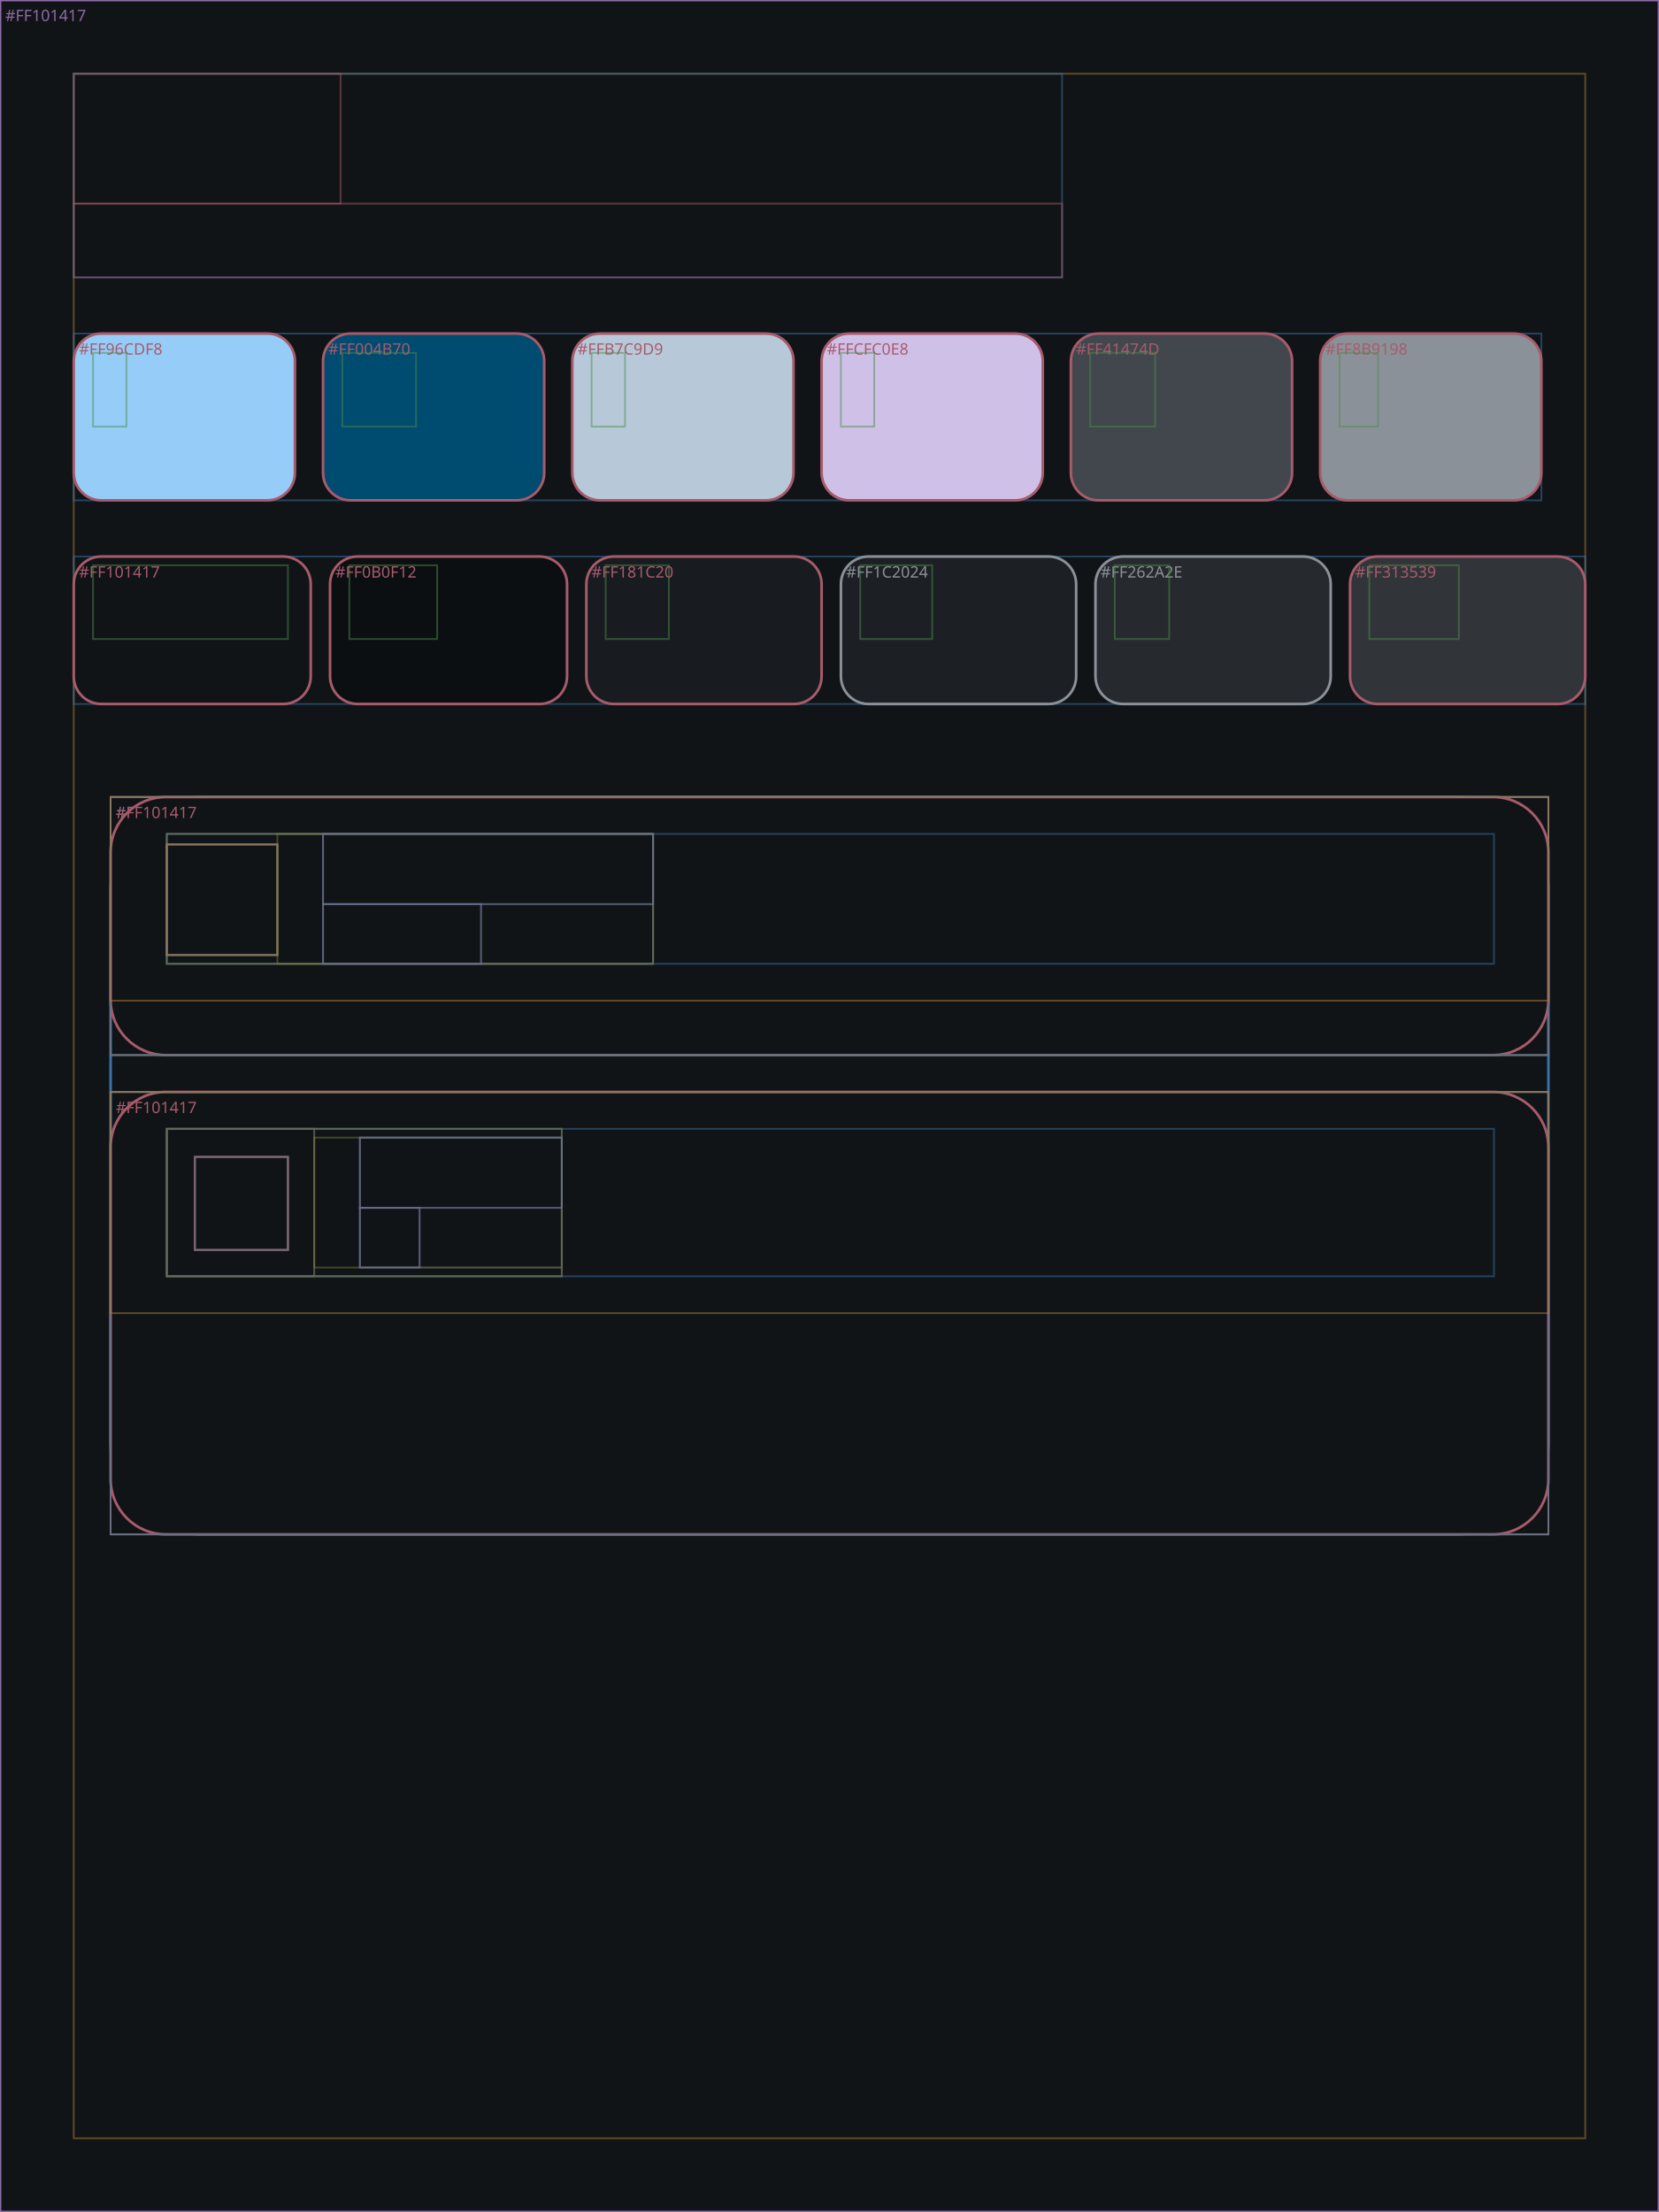
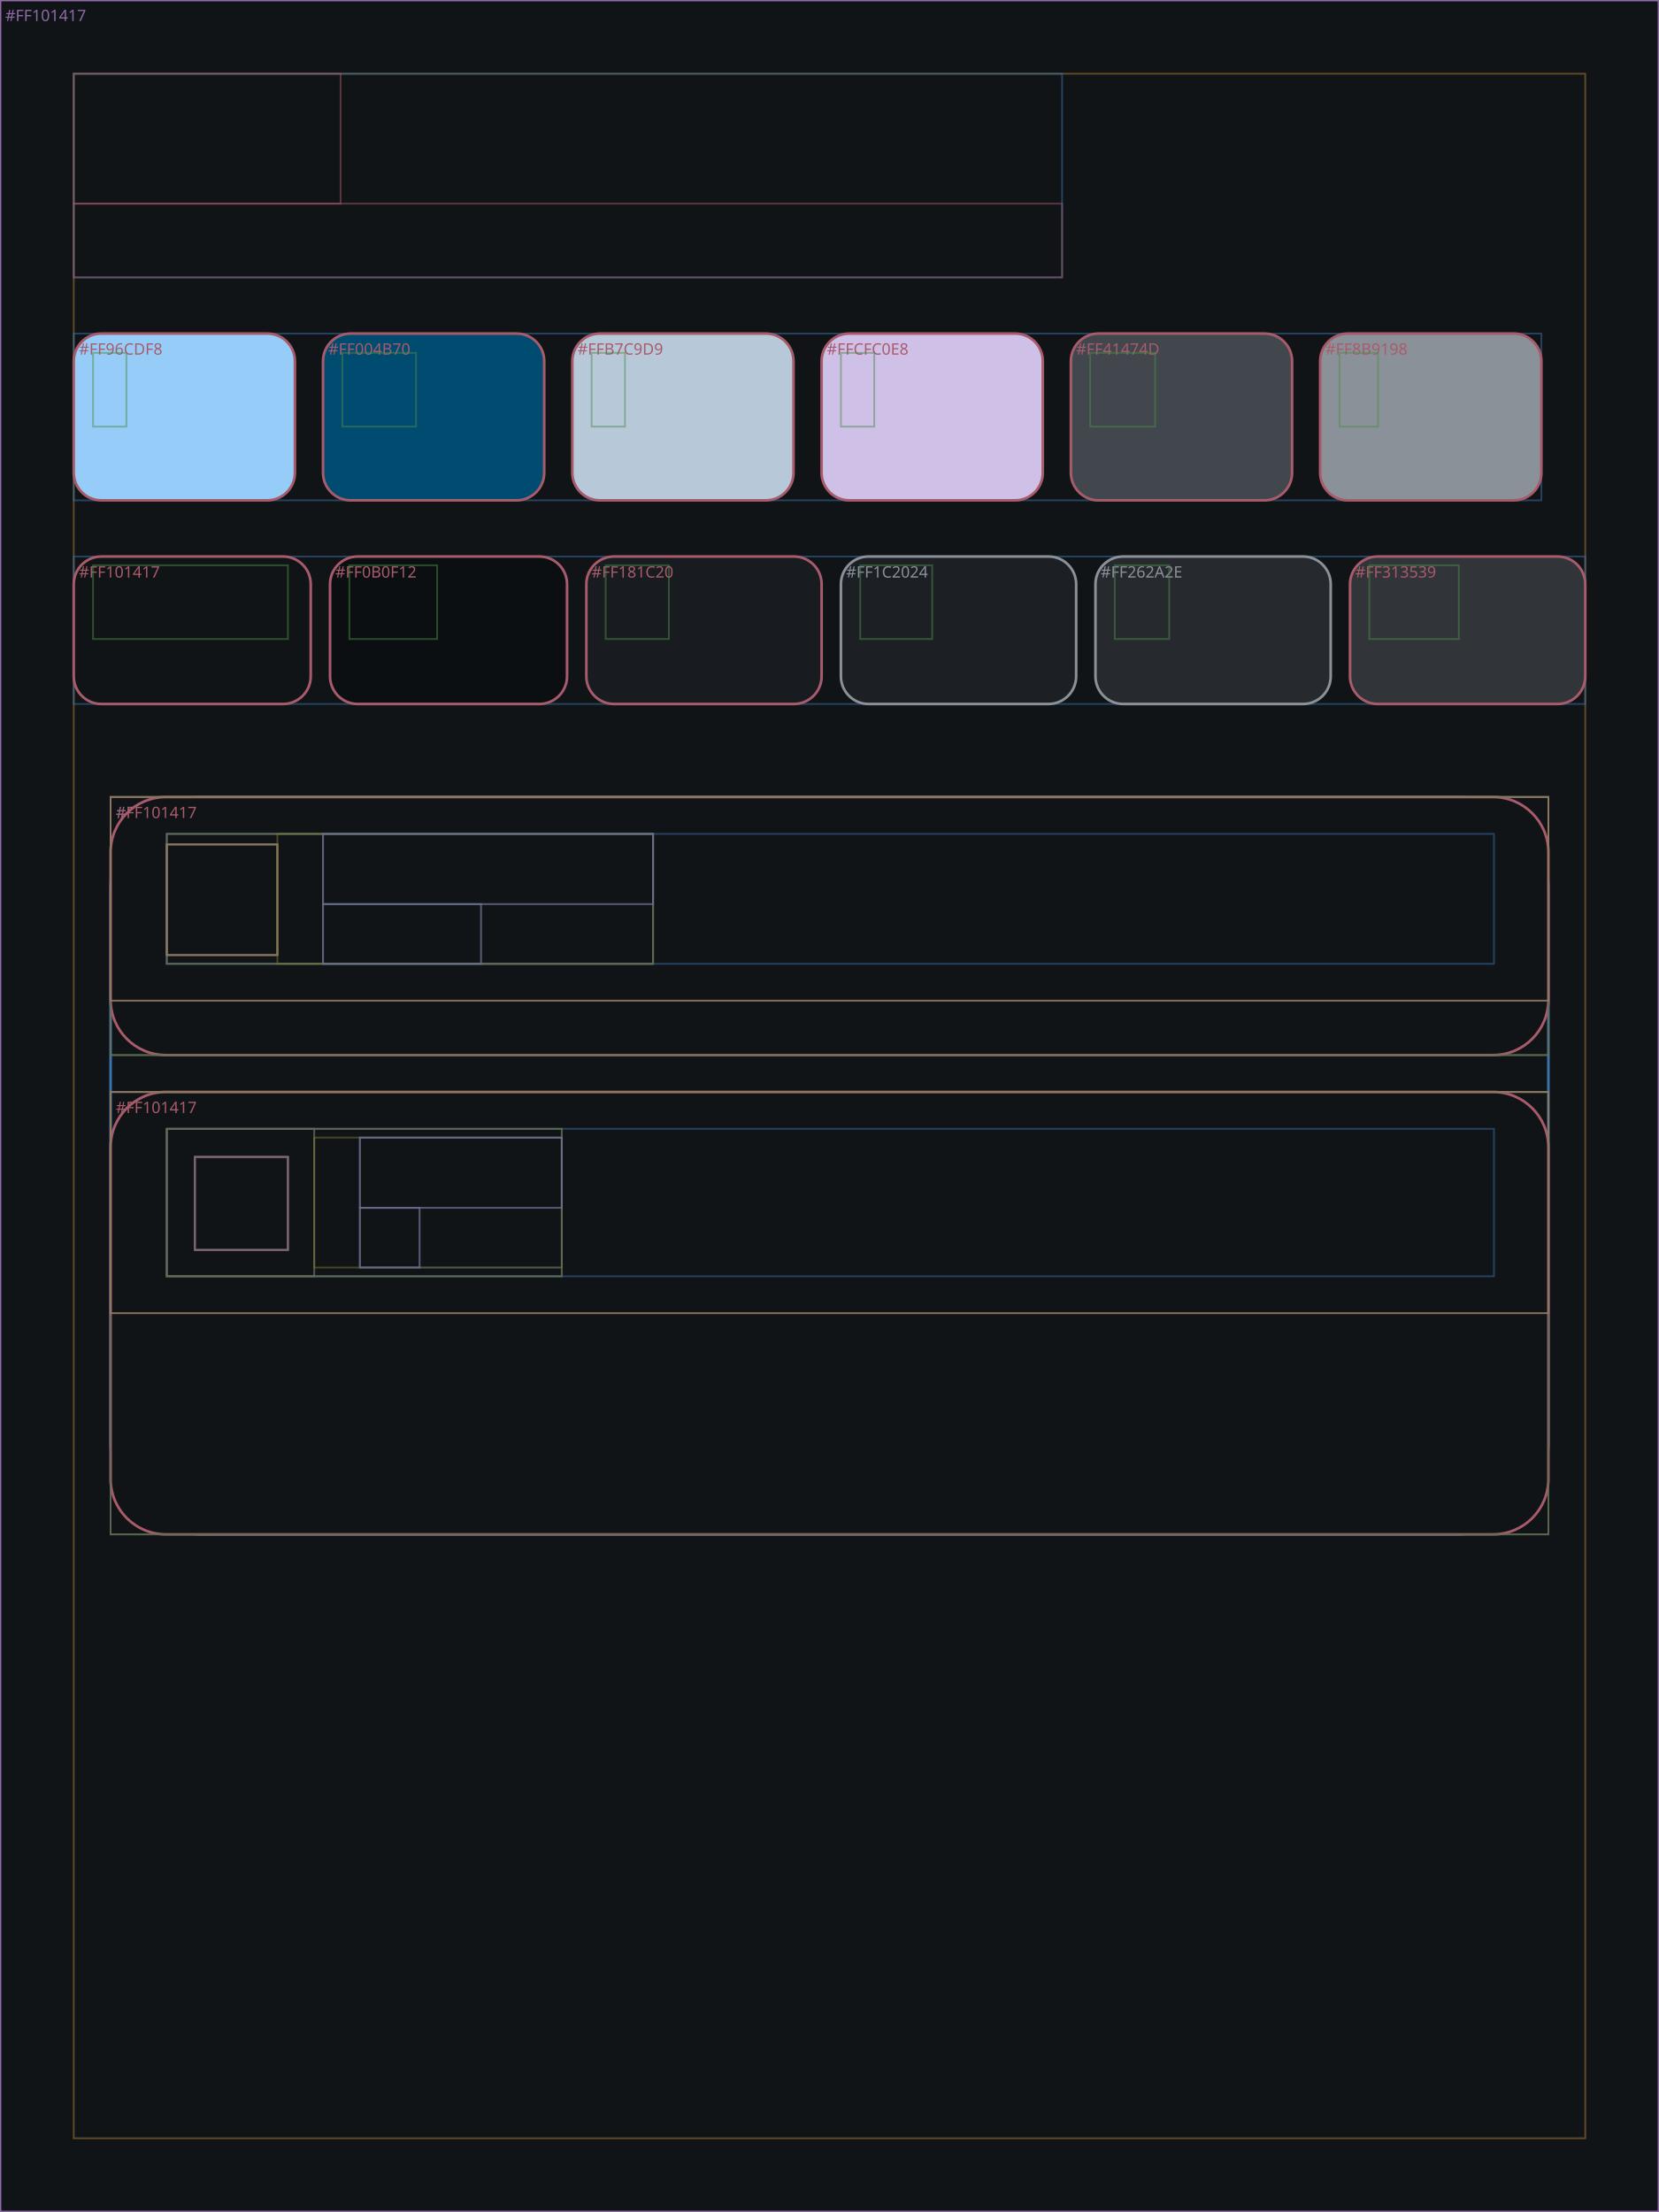
<svg xmlns="http://www.w3.org/2000/svg" viewBox="0 0 945 1260" width="945" height="1260" role="img" aria-label="Theme/Home-Dark layout wireframe">
  <rect width="945" height="1260" fill="#ffffff" />
  <g>
    <rect x="0" y="0" width="945" height="1260" fill="none" fill-opacity="0" stroke="#5B6470" stroke-width="1" stroke-opacity="0.5" />
  </g>
  <g>
    <rect x="0" y="0" width="945" height="1260" fill="none" fill-opacity="0" stroke="#2E7D6B" stroke-width="1" stroke-opacity="0.5" />
  </g>
  <g>
    <rect x="0" y="0" width="945" height="1260" fill="#101417" fill-opacity="1" stroke="#8E6BA8" stroke-width="1.5" stroke-opacity="1" />
    <text x="3" y="12" font-family="system-ui, sans-serif" font-size="9" fill="#8E6BA8">#FF101417</text>
  </g>
  <g>
    <rect x="42" y="42" width="861" height="1176" fill="none" fill-opacity="0" stroke="#B0813B" stroke-width="1" stroke-opacity="0.5" />
  </g>
  <g>
    <rect x="42" y="42" width="563" height="116" fill="none" fill-opacity="0" stroke="#3B72A8" stroke-width="1" stroke-opacity="0.5" />
  </g>
  <g>
    <rect x="42" y="42" width="152" height="74" fill="none" fill-opacity="0" stroke="#A85B6B" stroke-width="1" stroke-opacity="0.5" />
  </g>
  <g>
    <rect x="42" y="116" width="563" height="42" fill="none" fill-opacity="0" stroke="#A85B6B" stroke-width="1" stroke-opacity="0.5" />
  </g>
  <g>
    <rect x="42" y="190" width="836" height="95" fill="none" fill-opacity="0" stroke="#3B72A8" stroke-width="1" stroke-opacity="0.5" />
  </g>
  <g>
    <path d="M57.75,190 H152.25 A15.75,15.75 0 0 1 168,205.75 V269.25 A15.75,15.75 0 0 1 152.25,285 H57.75 A15.75,15.75 0 0 1 42,269.25 V205.75 A15.75,15.75 0 0 1 57.75,190 Z" fill="#96CDF8" fill-opacity="1" stroke="#A85B6B" stroke-width="1.5" stroke-opacity="1" />
    <text x="45" y="202" font-family="system-ui, sans-serif" font-size="9" fill="#A85B6B">#FF96CDF8</text>
  </g>
  <g>
    <rect x="53" y="201" width="19" height="42" fill="none" fill-opacity="0" stroke="#4F8A4A" stroke-width="1" stroke-opacity="0.5" />
  </g>
  <g>
    <path d="M199.75,190 H294.25 A15.75,15.75 0 0 1 310,205.75 V269.25 A15.75,15.75 0 0 1 294.25,285 H199.75 A15.75,15.75 0 0 1 184,269.25 V205.75 A15.75,15.75 0 0 1 199.75,190 Z" fill="#004B70" fill-opacity="1" stroke="#A85B6B" stroke-width="1.5" stroke-opacity="1" />
    <text x="187" y="202" font-family="system-ui, sans-serif" font-size="9" fill="#A85B6B">#FF004B70</text>
  </g>
  <g>
    <rect x="195" y="201" width="42" height="42" fill="none" fill-opacity="0" stroke="#4F8A4A" stroke-width="1" stroke-opacity="0.5" />
  </g>
  <g>
    <path d="M341.75,190 H436.25 A15.75,15.75 0 0 1 452,205.75 V269.25 A15.75,15.75 0 0 1 436.25,285 H341.75 A15.75,15.75 0 0 1 326,269.25 V205.75 A15.75,15.75 0 0 1 341.75,190 Z" fill="#B7C9D9" fill-opacity="1" stroke="#A85B6B" stroke-width="1.5" stroke-opacity="1" />
    <text x="329" y="202" font-family="system-ui, sans-serif" font-size="9" fill="#A85B6B">#FFB7C9D9</text>
  </g>
  <g>
    <rect x="337" y="201" width="19" height="42" fill="none" fill-opacity="0" stroke="#4F8A4A" stroke-width="1" stroke-opacity="0.5" />
  </g>
  <g>
    <path d="M483.75,190 H578.25 A15.75,15.75 0 0 1 594,205.75 V269.25 A15.75,15.75 0 0 1 578.25,285 H483.75 A15.75,15.75 0 0 1 468,269.25 V205.75 A15.75,15.75 0 0 1 483.75,190 Z" fill="#CFC0E8" fill-opacity="1" stroke="#A85B6B" stroke-width="1.5" stroke-opacity="1" />
    <text x="471" y="202" font-family="system-ui, sans-serif" font-size="9" fill="#A85B6B">#FFCFC0E8</text>
  </g>
  <g>
    <rect x="479" y="201" width="19" height="42" fill="none" fill-opacity="0" stroke="#4F8A4A" stroke-width="1" stroke-opacity="0.5" />
  </g>
  <g>
    <path d="M625.75,190 H720.25 A15.75,15.75 0 0 1 736,205.75 V269.25 A15.75,15.75 0 0 1 720.25,285 H625.75 A15.75,15.75 0 0 1 610,269.25 V205.75 A15.75,15.75 0 0 1 625.75,190 Z" fill="#41474D" fill-opacity="1" stroke="#A85B6B" stroke-width="1.5" stroke-opacity="1" />
    <text x="613" y="202" font-family="system-ui, sans-serif" font-size="9" fill="#A85B6B">#FF41474D</text>
  </g>
  <g>
    <rect x="621" y="201" width="37" height="42" fill="none" fill-opacity="0" stroke="#4F8A4A" stroke-width="1" stroke-opacity="0.5" />
  </g>
  <g>
    <path d="M767.75,190 H862.25 A15.75,15.75 0 0 1 878,205.75 V269.25 A15.75,15.75 0 0 1 862.25,285 H767.75 A15.75,15.75 0 0 1 752,269.25 V205.75 A15.75,15.75 0 0 1 767.75,190 Z" fill="#8B9198" fill-opacity="1" stroke="#A85B6B" stroke-width="1.5" stroke-opacity="1" />
    <text x="755" y="202" font-family="system-ui, sans-serif" font-size="9" fill="#A85B6B">#FF8B9198</text>
  </g>
  <g>
    <rect x="763" y="201" width="22" height="42" fill="none" fill-opacity="0" stroke="#4F8A4A" stroke-width="1" stroke-opacity="0.5" />
  </g>
  <g>
    <rect x="42" y="317" width="861" height="84" fill="none" fill-opacity="0" stroke="#3B72A8" stroke-width="1" stroke-opacity="0.5" />
  </g>
  <g>
    <path d="M57.75,317 H161.25 A15.75,15.75 0 0 1 177,332.75 V385.25 A15.75,15.75 0 0 1 161.25,401 H57.75 A15.75,15.75 0 0 1 42,385.25 V332.75 A15.75,15.75 0 0 1 57.75,317 Z" fill="#101417" fill-opacity="1" stroke="#A85B6B" stroke-width="1.5" stroke-opacity="1" />
    <text x="45" y="329" font-family="system-ui, sans-serif" font-size="9" fill="#A85B6B">#FF101417</text>
  </g>
  <g>
    <rect x="53" y="322" width="111" height="42" fill="none" fill-opacity="0" stroke="#4F8A4A" stroke-width="1" stroke-opacity="0.5" />
  </g>
  <g>
    <path d="M203.75,317 H307.25 A15.75,15.75 0 0 1 323,332.75 V385.25 A15.75,15.75 0 0 1 307.25,401 H203.75 A15.75,15.75 0 0 1 188,385.25 V332.75 A15.75,15.75 0 0 1 203.75,317 Z" fill="#0B0F12" fill-opacity="1" stroke="#A85B6B" stroke-width="1.5" stroke-opacity="1" />
    <text x="191" y="329" font-family="system-ui, sans-serif" font-size="9" fill="#A85B6B">#FF0B0F12</text>
  </g>
  <g>
    <rect x="199" y="322" width="50" height="42" fill="none" fill-opacity="0" stroke="#4F8A4A" stroke-width="1" stroke-opacity="0.5" />
  </g>
  <g>
    <path d="M349.75,317 H452.25 A15.75,15.75 0 0 1 468,332.75 V385.25 A15.75,15.75 0 0 1 452.25,401 H349.75 A15.75,15.75 0 0 1 334,385.25 V332.75 A15.75,15.75 0 0 1 349.75,317 Z" fill="#181C20" fill-opacity="1" stroke="#A85B6B" stroke-width="1.5" stroke-opacity="1" />
    <text x="337" y="329" font-family="system-ui, sans-serif" font-size="9" fill="#A85B6B">#FF181C20</text>
  </g>
  <g>
    <rect x="345" y="322" width="36" height="42" fill="none" fill-opacity="0" stroke="#4F8A4A" stroke-width="1" stroke-opacity="0.5" />
  </g>
  <g>
    <path d="M494.75,317 H597.25 A15.75,15.75 0 0 1 613,332.75 V385.25 A15.75,15.75 0 0 1 597.25,401 H494.75 A15.75,15.75 0 0 1 479,385.25 V332.75 A15.75,15.75 0 0 1 494.75,317 Z" fill="#1C2024" fill-opacity="1" stroke="#8B9198" stroke-width="1.5" stroke-opacity="1" />
    <text x="482" y="329" font-family="system-ui, sans-serif" font-size="9" fill="#8B9198">#FF1C2024</text>
  </g>
  <g>
    <rect x="490" y="322" width="41" height="42" fill="none" fill-opacity="0" stroke="#4F8A4A" stroke-width="1" stroke-opacity="0.5" />
  </g>
  <g>
    <path d="M639.75,317 H742.25 A15.75,15.75 0 0 1 758,332.75 V385.25 A15.75,15.75 0 0 1 742.25,401 H639.75 A15.75,15.75 0 0 1 624,385.25 V332.75 A15.75,15.75 0 0 1 639.75,317 Z" fill="#262A2E" fill-opacity="1" stroke="#8B9198" stroke-width="1.5" stroke-opacity="1" />
    <text x="627" y="329" font-family="system-ui, sans-serif" font-size="9" fill="#8B9198">#FF262A2E</text>
  </g>
  <g>
    <rect x="635" y="322" width="31" height="42" fill="none" fill-opacity="0" stroke="#4F8A4A" stroke-width="1" stroke-opacity="0.5" />
  </g>
  <g>
    <path d="M784.75,317 H887.25 A15.75,15.75 0 0 1 903,332.75 V385.25 A15.75,15.75 0 0 1 887.25,401 H784.75 A15.75,15.75 0 0 1 769,385.25 V332.75 A15.75,15.75 0 0 1 784.75,317 Z" fill="#313539" fill-opacity="1" stroke="#A85B6B" stroke-width="1.5" stroke-opacity="1" />
    <text x="772" y="329" font-family="system-ui, sans-serif" font-size="9" fill="#A85B6B">#FF313539</text>
  </g>
  <g>
    <rect x="780" y="322" width="51" height="42" fill="none" fill-opacity="0" stroke="#4F8A4A" stroke-width="1" stroke-opacity="0.5" />
  </g>
  <g>
    <path d="M115.5,454 H829.5 A52.5,52.5 0 0 1 882,506.5 V821.5 A52.5,52.5 0 0 1 829.5,874 H115.5 A52.5,52.5 0 0 1 63,821.5 V506.5 A52.5,52.5 0 0 1 115.5,454 Z" fill="#101417" fill-opacity="1" stroke="#3B72A8" stroke-width="1.5" stroke-opacity="1" />
    <text x="66" y="466" font-family="system-ui, sans-serif" font-size="9" fill="#3B72A8">#FF101417  pad 8.0dp  gap 8.0dp</text>
  </g>
  <g>
    <path d="M94.5,454 H850.5 A31.5,31.5 0 0 1 882,485.5 V569.5 A31.5,31.5 0 0 1 850.5,601 H94.5 A31.5,31.5 0 0 1 63,569.5 V485.5 A31.5,31.5 0 0 1 94.5,454 Z" fill="#101417" fill-opacity="1" stroke="#A85B6B" stroke-width="1.5" stroke-opacity="1" />
    <text x="66" y="466" font-family="system-ui, sans-serif" font-size="9" fill="#A85B6B">#FF101417</text>
  </g>
  <g>
    <rect x="63" y="454" width="819" height="147" fill="none" fill-opacity="0" stroke="#4F8A4A" stroke-width="1" stroke-opacity="0.5" />
  </g>
  <g>
    <rect x="63" y="454" width="819" height="147" fill="none" fill-opacity="0" stroke="#7A7A33" stroke-width="1" stroke-opacity="0.5" />
  </g>
  <g>
    <rect x="63" y="454" width="819" height="147" fill="none" fill-opacity="0" stroke="#5B6470" stroke-width="1" stroke-opacity="0.5" />
  </g>
  <g>
-     <rect x="63" y="454" width="819" height="147" fill="none" fill-opacity="0" stroke="#2E7D6B" stroke-width="1" stroke-opacity="0.5" />
-   </g>
-   <g>
-     <rect x="63" y="454" width="819" height="147" fill="none" fill-opacity="0" stroke="#8E6BA8" stroke-width="1" stroke-opacity="0.5" />
+     <rect x="63" y="454" width="819" height="116" fill="none" fill-opacity="0" stroke="#2E7D6B" stroke-width="1" stroke-opacity="0.5" />
+   </g>
+   <g>
+     <rect x="63" y="454" width="819" height="116" fill="none" fill-opacity="0" stroke="#8E6BA8" stroke-width="1" stroke-opacity="0.5" />
  </g>
  <g>
    <rect x="63" y="454" width="819" height="116" fill="none" fill-opacity="0" stroke="#B0813B" stroke-width="1" stroke-opacity="0.5" />
  </g>
  <g>
    <rect x="95" y="475" width="756" height="74" fill="none" fill-opacity="0" stroke="#3B72A8" stroke-width="1" stroke-opacity="0.5" />
  </g>
  <g>
    <rect x="95" y="475" width="277" height="74" fill="none" fill-opacity="0" stroke="#A85B6B" stroke-width="1" stroke-opacity="0.5" />
  </g>
  <g>
    <rect x="95" y="475" width="277" height="74" fill="none" fill-opacity="0" stroke="#4F8A4A" stroke-width="1" stroke-opacity="0.5" />
  </g>
  <g>
    <rect x="95" y="481" width="63" height="63" fill="none" fill-opacity="0" stroke="#7A7A33" stroke-width="1" stroke-opacity="0.5" />
  </g>
  <g>
    <rect x="95" y="481" width="63" height="63" fill="none" fill-opacity="0" stroke="#5B6470" stroke-width="1" stroke-opacity="0.5" />
  </g>
  <g>
    <rect x="95" y="481" width="63" height="63" fill="none" fill-opacity="0" stroke="#2E7D6B" stroke-width="1" stroke-opacity="0.5" />
  </g>
  <g>
    <rect x="95" y="481" width="63" height="63" fill="none" fill-opacity="0" stroke="#8E6BA8" stroke-width="1" stroke-opacity="0.5" />
  </g>
  <g>
    <rect x="95" y="481" width="63" height="63" fill="none" fill-opacity="0" stroke="#B0813B" stroke-width="1" stroke-opacity="0.5" />
  </g>
  <g>
    <rect x="158" y="475" width="214" height="74" fill="none" fill-opacity="0" stroke="#7A7A33" stroke-width="1" stroke-opacity="0.5" />
  </g>
  <g>
    <rect x="184" y="475" width="188" height="74" fill="none" fill-opacity="0" stroke="#5B6470" stroke-width="1" stroke-opacity="0.5" />
  </g>
  <g>
    <rect x="184" y="475" width="188" height="40" fill="none" fill-opacity="0" stroke="#2E7D6B" stroke-width="1" stroke-opacity="0.5" />
  </g>
  <g>
    <rect x="184" y="475" width="188" height="40" fill="none" fill-opacity="0" stroke="#8E6BA8" stroke-width="1" stroke-opacity="0.5" />
  </g>
  <g>
    <rect x="184" y="515" width="90" height="34" fill="none" fill-opacity="0" stroke="#2E7D6B" stroke-width="1" stroke-opacity="0.5" />
  </g>
  <g>
    <rect x="184" y="515" width="90" height="34" fill="none" fill-opacity="0" stroke="#8E6BA8" stroke-width="1" stroke-opacity="0.5" />
  </g>
  <g>
    <path d="M94.5,622 H850.5 A31.5,31.5 0 0 1 882,653.5 V842.5 A31.5,31.5 0 0 1 850.5,874 H94.5 A31.5,31.5 0 0 1 63,842.5 V653.5 A31.5,31.5 0 0 1 94.5,622 Z" fill="#101417" fill-opacity="1" stroke="#A85B6B" stroke-width="1.5" stroke-opacity="1" />
    <text x="66" y="634" font-family="system-ui, sans-serif" font-size="9" fill="#A85B6B">#FF101417</text>
  </g>
  <g>
    <rect x="63" y="622" width="819" height="252" fill="none" fill-opacity="0" stroke="#4F8A4A" stroke-width="1" stroke-opacity="0.5" />
  </g>
  <g>
    <rect x="63" y="622" width="819" height="252" fill="none" fill-opacity="0" stroke="#7A7A33" stroke-width="1" stroke-opacity="0.5" />
  </g>
  <g>
    <rect x="63" y="622" width="819" height="252" fill="none" fill-opacity="0" stroke="#5B6470" stroke-width="1" stroke-opacity="0.5" />
  </g>
  <g>
-     <rect x="63" y="622" width="819" height="252" fill="none" fill-opacity="0" stroke="#2E7D6B" stroke-width="1" stroke-opacity="0.5" />
-   </g>
-   <g>
-     <rect x="63" y="622" width="819" height="252" fill="none" fill-opacity="0" stroke="#8E6BA8" stroke-width="1" stroke-opacity="0.5" />
+     <rect x="63" y="622" width="819" height="126" fill="none" fill-opacity="0" stroke="#2E7D6B" stroke-width="1" stroke-opacity="0.5" />
+   </g>
+   <g>
+     <rect x="63" y="622" width="819" height="126" fill="none" fill-opacity="0" stroke="#8E6BA8" stroke-width="1" stroke-opacity="0.5" />
  </g>
  <g>
    <rect x="63" y="622" width="819" height="126" fill="none" fill-opacity="0" stroke="#B0813B" stroke-width="1" stroke-opacity="0.5" />
  </g>
  <g>
    <rect x="95" y="643" width="756" height="84" fill="none" fill-opacity="0" stroke="#3B72A8" stroke-width="1" stroke-opacity="0.5" />
  </g>
  <g>
    <rect x="95" y="643" width="225" height="84" fill="none" fill-opacity="0" stroke="#A85B6B" stroke-width="1" stroke-opacity="0.5" />
  </g>
  <g>
    <rect x="95" y="643" width="225" height="84" fill="none" fill-opacity="0" stroke="#4F8A4A" stroke-width="1" stroke-opacity="0.5" />
  </g>
  <g>
    <rect x="95" y="643" width="84" height="84" fill="none" fill-opacity="0" stroke="#7A7A33" stroke-width="1" stroke-opacity="0.5" />
  </g>
  <g>
    <rect x="95" y="643" width="84" height="84" fill="none" fill-opacity="0" stroke="#5B6470" stroke-width="1" stroke-opacity="0.5" />
  </g>
  <g>
    <rect x="111" y="659" width="53" height="53" fill="none" fill-opacity="0" stroke="#2E7D6B" stroke-width="1" stroke-opacity="0.5" />
  </g>
  <g>
    <rect x="111" y="659" width="53" height="53" fill="none" fill-opacity="0" stroke="#8E6BA8" stroke-width="1" stroke-opacity="0.5" />
  </g>
  <g>
    <rect x="111" y="659" width="53" height="53" fill="none" fill-opacity="0" stroke="#B0813B" stroke-width="1" stroke-opacity="0.5" />
  </g>
  <g>
    <rect x="111" y="659" width="53" height="53" fill="none" fill-opacity="0" stroke="#3B72A8" stroke-width="1" stroke-opacity="0.5" />
  </g>
  <g>
    <rect x="111" y="659" width="53" height="53" fill="none" fill-opacity="0" stroke="#A85B6B" stroke-width="1" stroke-opacity="0.5" />
  </g>
  <g>
    <rect x="179" y="648" width="141" height="74" fill="none" fill-opacity="0" stroke="#7A7A33" stroke-width="1" stroke-opacity="0.5" />
  </g>
  <g>
    <rect x="205" y="648" width="115" height="74" fill="none" fill-opacity="0" stroke="#5B6470" stroke-width="1" stroke-opacity="0.5" />
  </g>
  <g>
    <rect x="205" y="648" width="115" height="40" fill="none" fill-opacity="0" stroke="#2E7D6B" stroke-width="1" stroke-opacity="0.5" />
  </g>
  <g>
    <rect x="205" y="648" width="115" height="40" fill="none" fill-opacity="0" stroke="#8E6BA8" stroke-width="1" stroke-opacity="0.5" />
  </g>
  <g>
    <rect x="205" y="688" width="34" height="34" fill="none" fill-opacity="0" stroke="#2E7D6B" stroke-width="1" stroke-opacity="0.5" />
  </g>
  <g>
    <rect x="205" y="688" width="34" height="34" fill="none" fill-opacity="0" stroke="#8E6BA8" stroke-width="1" stroke-opacity="0.5" />
  </g>
</svg>
